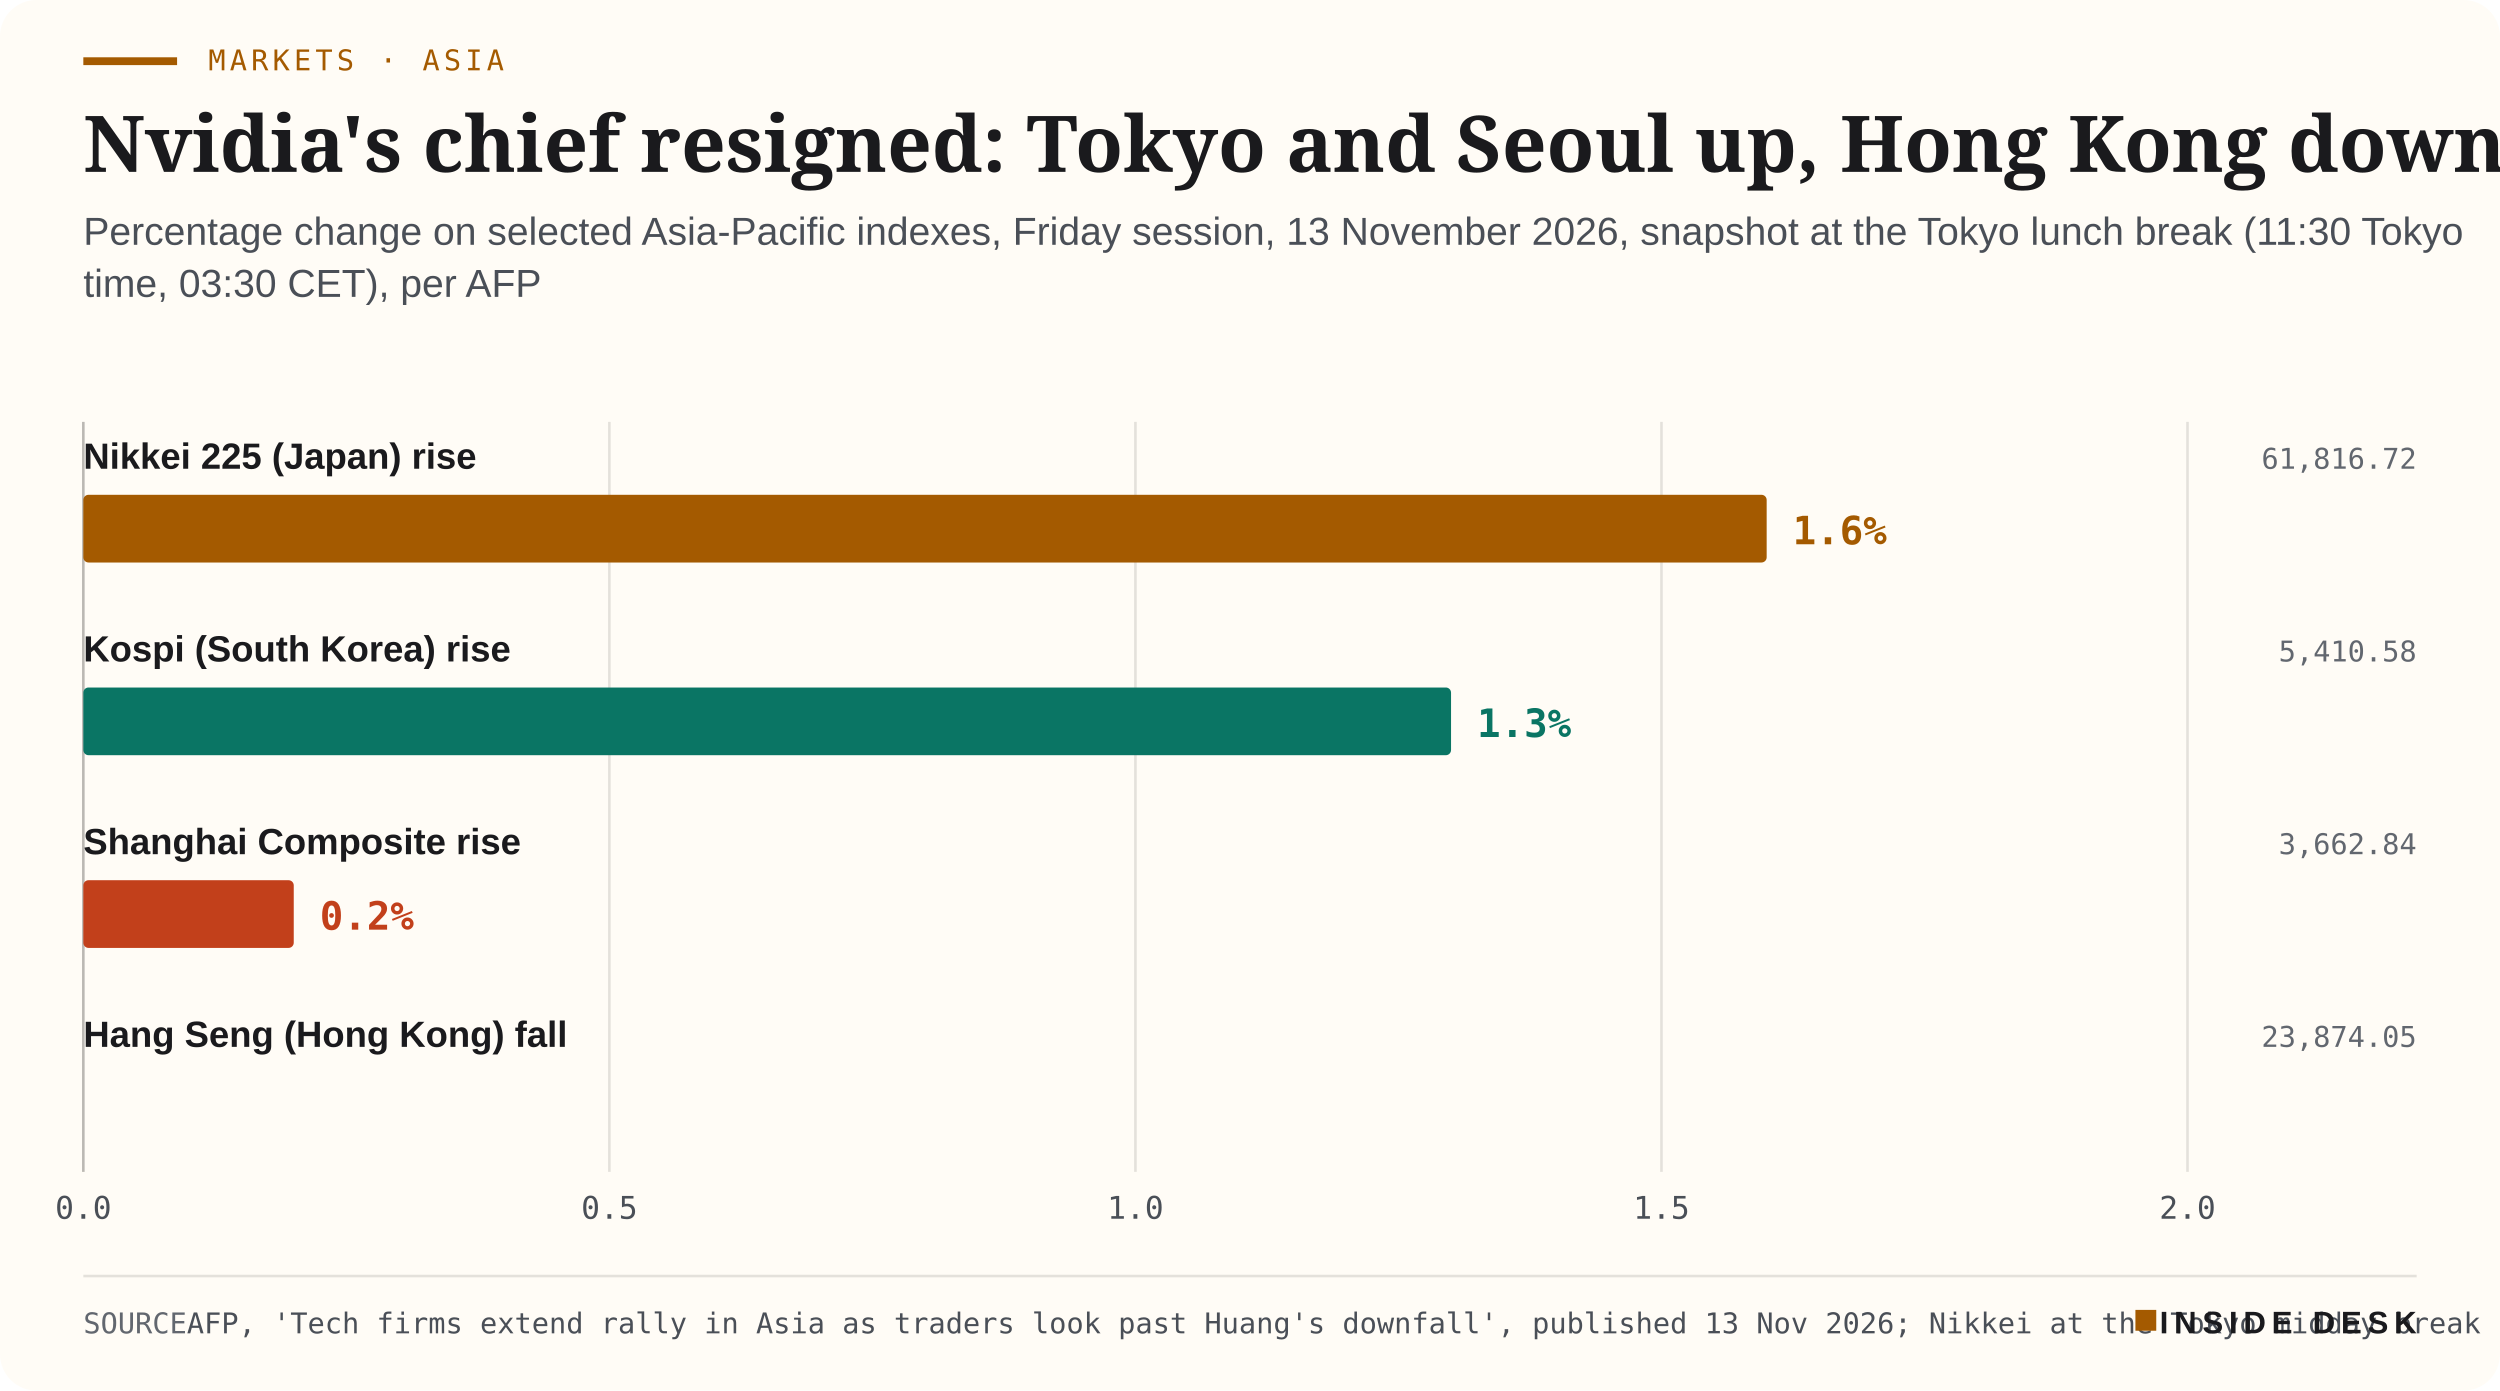
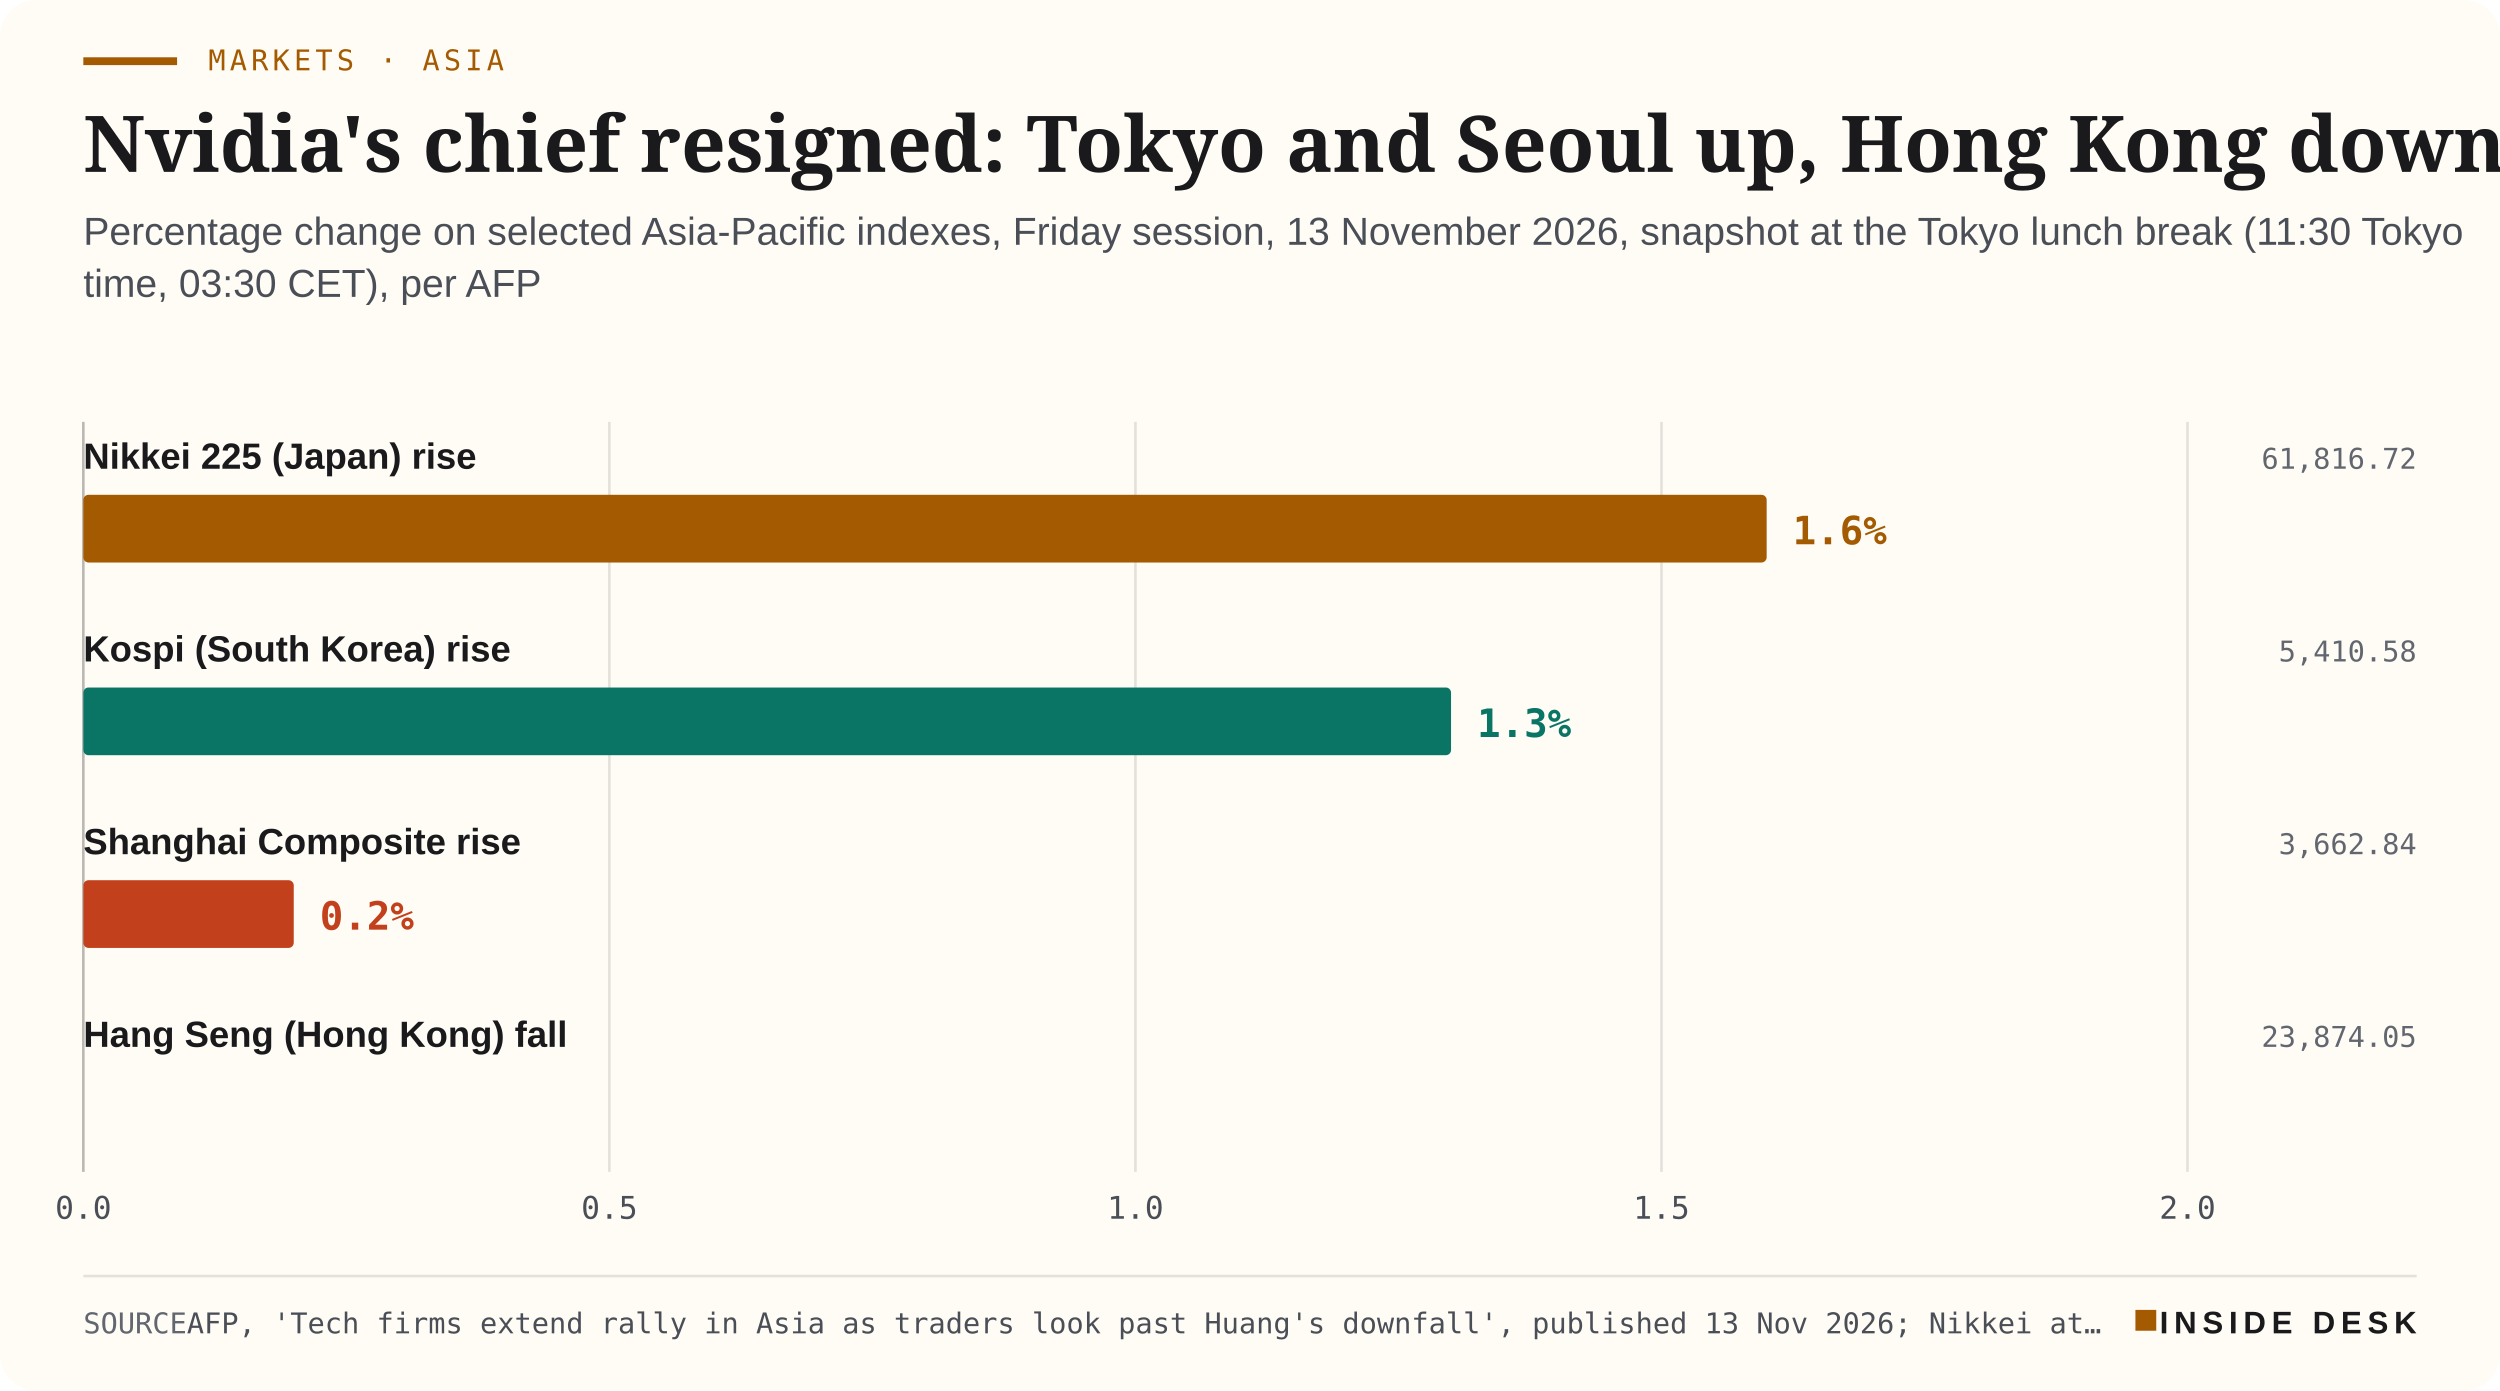
<svg xmlns="http://www.w3.org/2000/svg" viewBox="0 0 960 534" width="960" height="534" role="img" aria-labelledby="asia-friday-13nov-t asia-friday-13nov-d" class="desk-plate" style="max-width:100%;height:auto">
  <defs>
    <style>@font-face{font-family:Newsreader;font-weight:600;src:url(../assets/fonts/newsreader-disp.woff2) format("woff2")}@font-face{font-family:"Familjen Grotesk";src:url(../assets/fonts/familjen.woff2) format("woff2")}@font-face{font-family:"JetBrains Mono";src:url(../assets/fonts/jetbrains-mono.woff2) format("woff2")}</style>
    <pattern id="asia-friday-13nov-hatch" width="6" height="6" patternUnits="userSpaceOnUse" patternTransform="rotate(45)">
      <rect width="6" height="6" fill="none" />
      <line x1="0" y1="0" x2="0" y2="6" stroke="#A45A00" stroke-width="2.2" opacity=".9" />
    </pattern>
  </defs>
  <rect width="960" height="534" rx="14" fill="#FFFCF6" />
  <rect x="32" y="22" width="36" height="3" fill="#A45A00" />
  <text x="80" y="27" font-family="'JetBrains Mono', ui-monospace, Menlo, Consolas, monospace" font-size="11" letter-spacing="1.6" fill="#A45A00">MARKETS · ASIA</text>
  <text x="32" y="66" font-family="Newsreader, 'Iowan Old Style', Georgia, serif" font-weight="600" font-size="30" fill="#1A1A1D">Nvidia's chief resigned: Tokyo and Seoul up, Hong Kong down</text>
  <text x="32" y="94" font-family="'Familjen Grotesk', 'Helvetica Neue', Arial, sans-serif" font-size="15" fill="#4A4F57">Percentage change on selected Asia-Pacific indexes, Friday session, 13 November 2026, snapshot at the Tokyo lunch break (11:30 Tokyo</text>
  <text x="32" y="114" font-family="'Familjen Grotesk', 'Helvetica Neue', Arial, sans-serif" font-size="15" fill="#4A4F57">time, 03:30 CET), per AFP</text>
  <line x1="32.0" x2="32.0" y1="162" y2="450" stroke="rgba(28,26,22,0.30)" />
  <text x="32.0" y="468" text-anchor="middle" font-family="'JetBrains Mono', ui-monospace, Menlo, Consolas, monospace" font-size="12" fill="#4A4F57">0.0</text>
  <line x1="234.0" x2="234.0" y1="162" y2="450" stroke="rgba(28,26,22,0.12)" />
  <text x="234.0" y="468" text-anchor="middle" font-family="'JetBrains Mono', ui-monospace, Menlo, Consolas, monospace" font-size="12" fill="#4A4F57">0.5</text>
  <line x1="436.0" x2="436.0" y1="162" y2="450" stroke="rgba(28,26,22,0.12)" />
  <text x="436.0" y="468" text-anchor="middle" font-family="'JetBrains Mono', ui-monospace, Menlo, Consolas, monospace" font-size="12" fill="#4A4F57">1.0</text>
  <line x1="638.0" x2="638.0" y1="162" y2="450" stroke="rgba(28,26,22,0.12)" />
  <text x="638.0" y="468" text-anchor="middle" font-family="'JetBrains Mono', ui-monospace, Menlo, Consolas, monospace" font-size="12" fill="#4A4F57">1.5</text>
  <line x1="840.0" x2="840.0" y1="162" y2="450" stroke="rgba(28,26,22,0.12)" />
  <text x="840.0" y="468" text-anchor="middle" font-family="'JetBrains Mono', ui-monospace, Menlo, Consolas, monospace" font-size="12" fill="#4A4F57">2.0</text>
  <text x="32" y="180" font-family="'Familjen Grotesk', 'Helvetica Neue', Arial, sans-serif" font-weight="700" font-size="14" fill="#1A1A1D">Nikkei 225 (Japan) rise</text>
  <text x="928" y="180" text-anchor="end" font-family="'JetBrains Mono', ui-monospace, Menlo, Consolas, monospace" font-size="11" fill="#62676F">61,816.72</text>
  <rect x="32" y="190" width="646.4" height="26" rx="2" fill="#A45A00" />
  <text x="688.4" y="209" font-family="'JetBrains Mono', ui-monospace, Menlo, Consolas, monospace" font-weight="600" font-size="15" fill="#A45A00">1.6%</text>
  <text x="32" y="254" font-family="'Familjen Grotesk', 'Helvetica Neue', Arial, sans-serif" font-weight="700" font-size="14" fill="#1A1A1D">Kospi (South Korea) rise</text>
  <text x="928" y="254" text-anchor="end" font-family="'JetBrains Mono', ui-monospace, Menlo, Consolas, monospace" font-size="11" fill="#62676F">5,410.58</text>
  <rect x="32" y="264" width="525.2" height="26" rx="2" fill="#0A7564" />
  <text x="567.2" y="283" font-family="'JetBrains Mono', ui-monospace, Menlo, Consolas, monospace" font-weight="600" font-size="15" fill="#0A7564">1.3%</text>
  <text x="32" y="328" font-family="'Familjen Grotesk', 'Helvetica Neue', Arial, sans-serif" font-weight="700" font-size="14" fill="#1A1A1D">Shanghai Composite rise</text>
  <text x="928" y="328" text-anchor="end" font-family="'JetBrains Mono', ui-monospace, Menlo, Consolas, monospace" font-size="11" fill="#62676F">3,662.84</text>
  <rect x="32" y="338" width="80.8" height="26" rx="2" fill="#C2401B" />
  <text x="122.8" y="357" font-family="'JetBrains Mono', ui-monospace, Menlo, Consolas, monospace" font-weight="600" font-size="15" fill="#C2401B">0.2%</text>
  <text x="32" y="402" font-family="'Familjen Grotesk', 'Helvetica Neue', Arial, sans-serif" font-weight="700" font-size="14" fill="#1A1A1D">Hang Seng (Hong Kong) fall</text>
  <text x="928" y="402" text-anchor="end" font-family="'JetBrains Mono', ui-monospace, Menlo, Consolas, monospace" font-size="11" fill="#62676F">23,874.05</text>
  <rect x="32" y="412" width="-242.4" height="26" rx="2" fill="#6A4FC9" />
  <text x="-200.4" y="431" font-family="'JetBrains Mono', ui-monospace, Menlo, Consolas, monospace" font-weight="600" font-size="15" fill="#6A4FC9">−0.6%</text>
  <line x1="32" x2="928" y1="490" y2="490" stroke="rgba(28,26,22,0.12)" />
  <text x="32" y="512" font-family="'JetBrains Mono', ui-monospace, Menlo, Consolas, monospace" font-size="11" fill="#4A4F57">
-     <tspan fill="#62676F">SOURCE </tspan>AFP, 'Tech firms extend rally in Asia as traders look past Huang's downfall', published 13 Nov 2026; Nikkei at the Tokyo midday break (11:30 Tokyo time, 03:30 CET); intraday snapshot, not closing levels; retrieved 13 Nov 2026 · reported figures</text>
+     <tspan fill="#62676F">SOURCE </tspan>AFP, 'Tech firms extend rally in Asia as traders look past Huang's downfall', published 13 Nov 2026; Nikkei at…</text>
  <rect x="820" y="503" width="8" height="8" fill="#A45A00" />
  <text x="928" y="512" text-anchor="end" font-family="'Familjen Grotesk', 'Helvetica Neue', Arial, sans-serif" font-weight="700" font-size="12" letter-spacing="2.2" fill="#1A1A1D">INSIDE DESK</text>
</svg>
